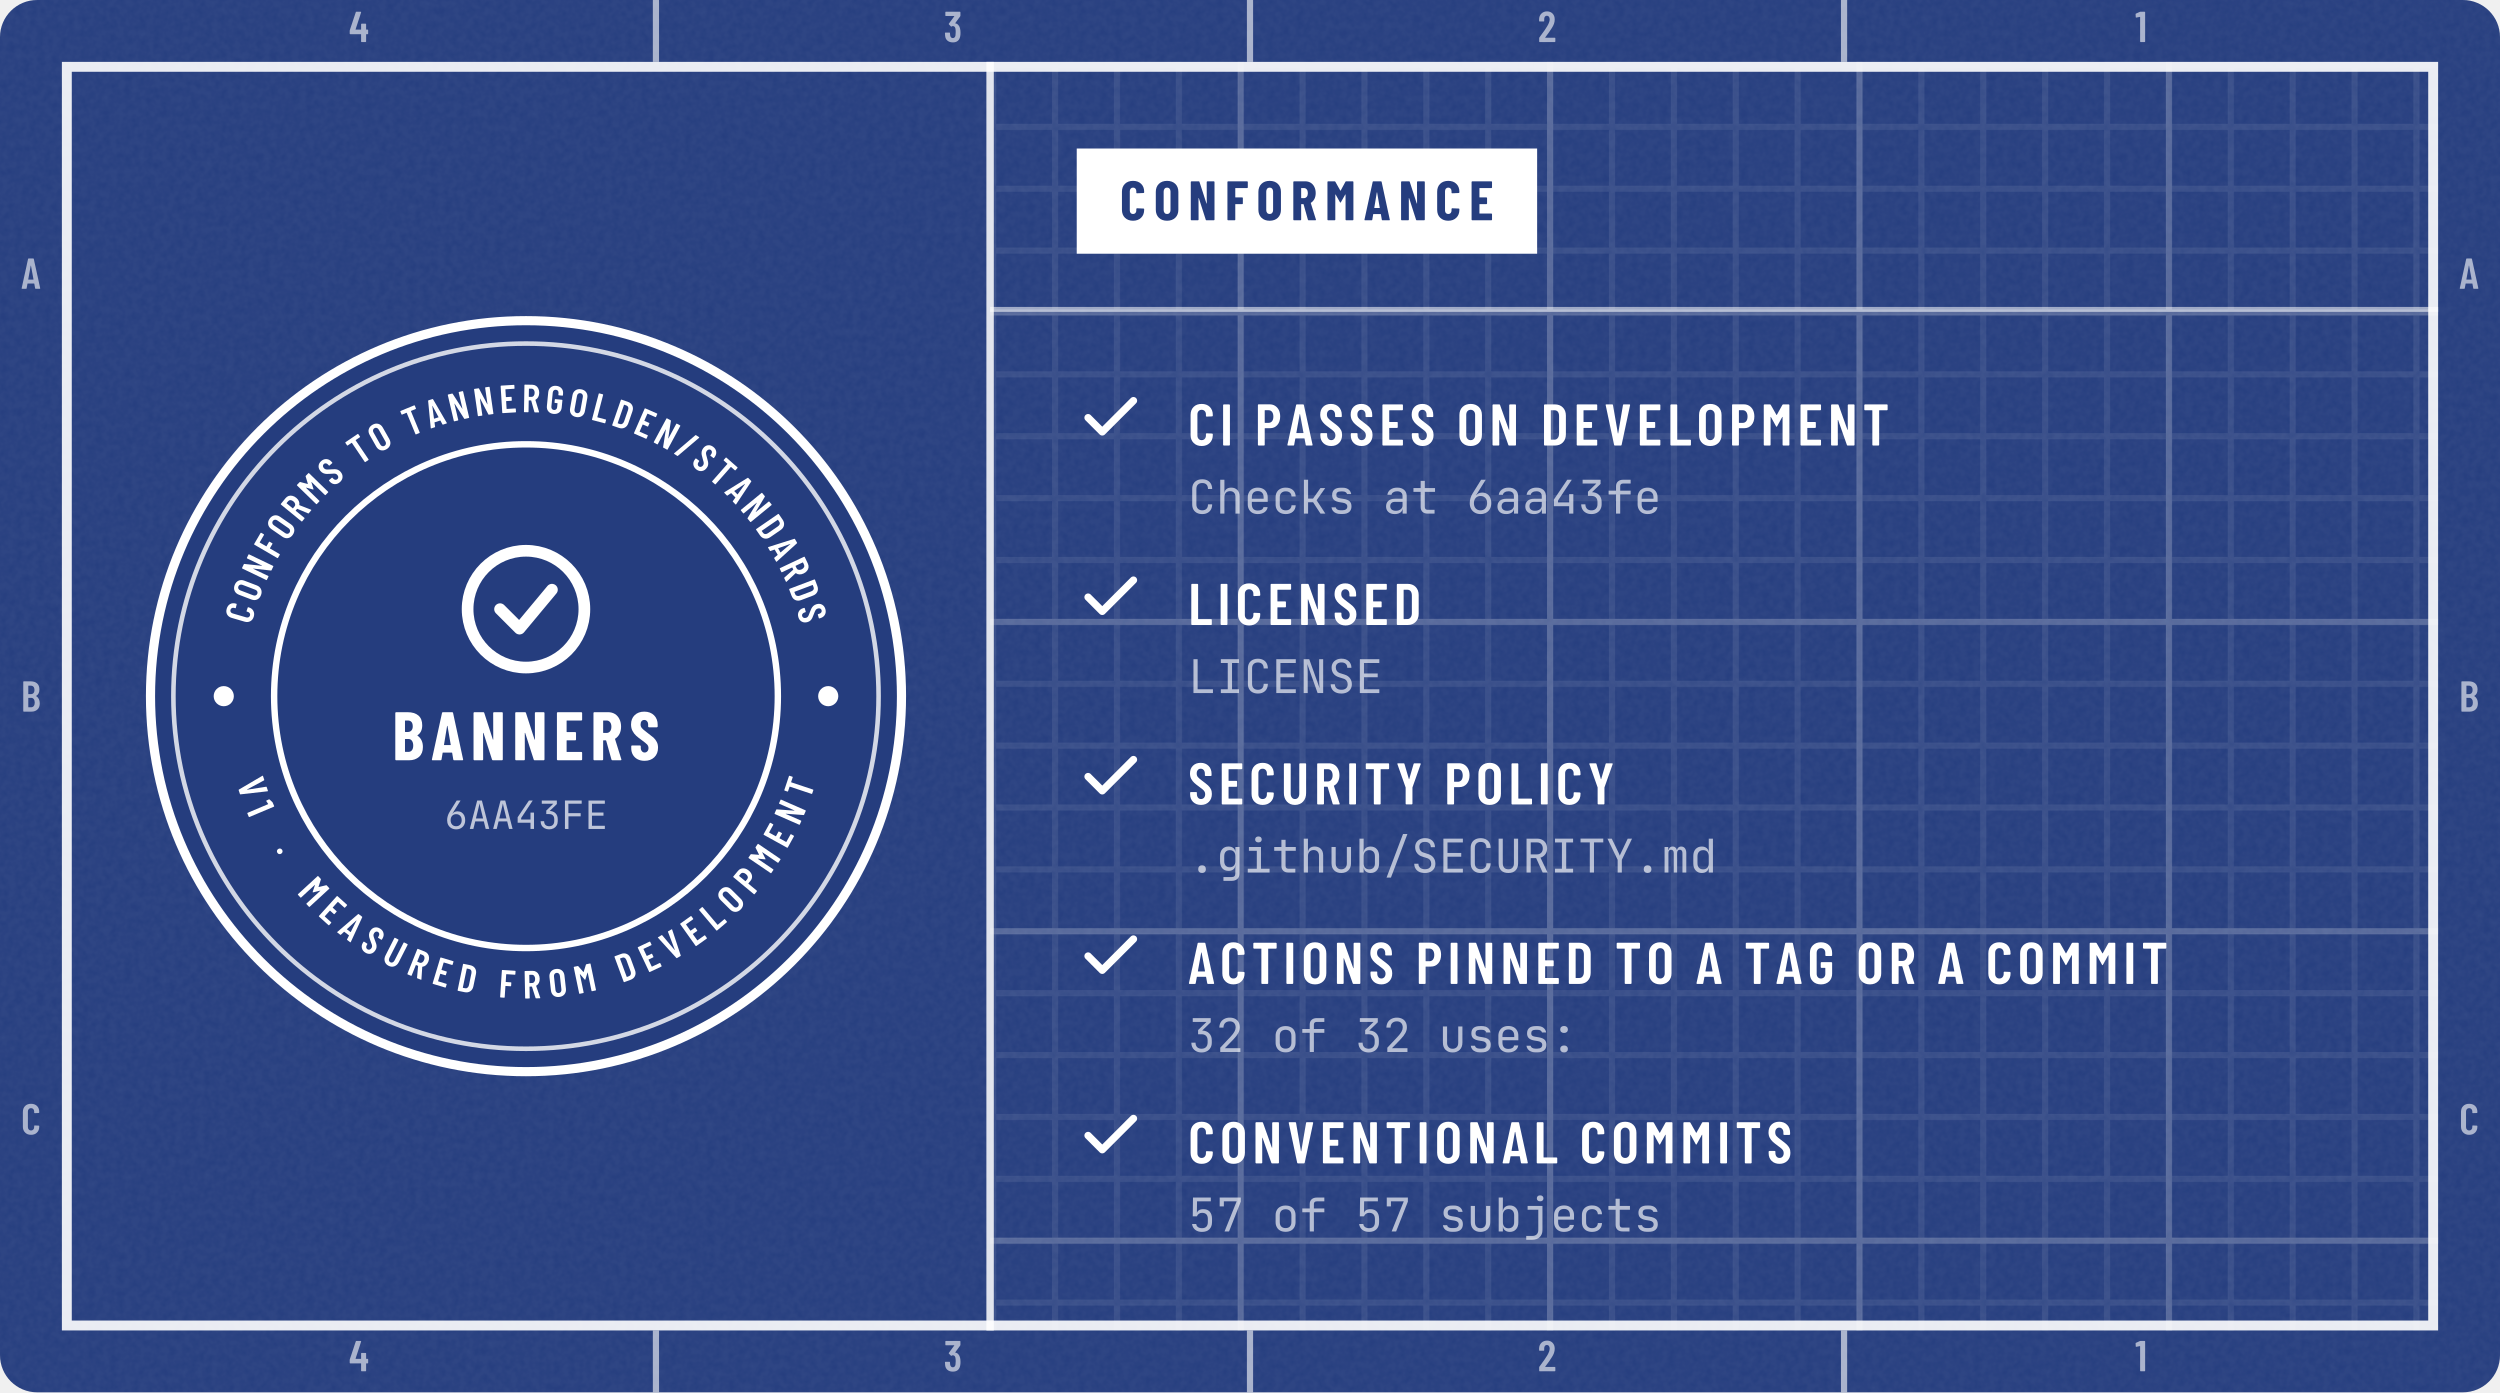
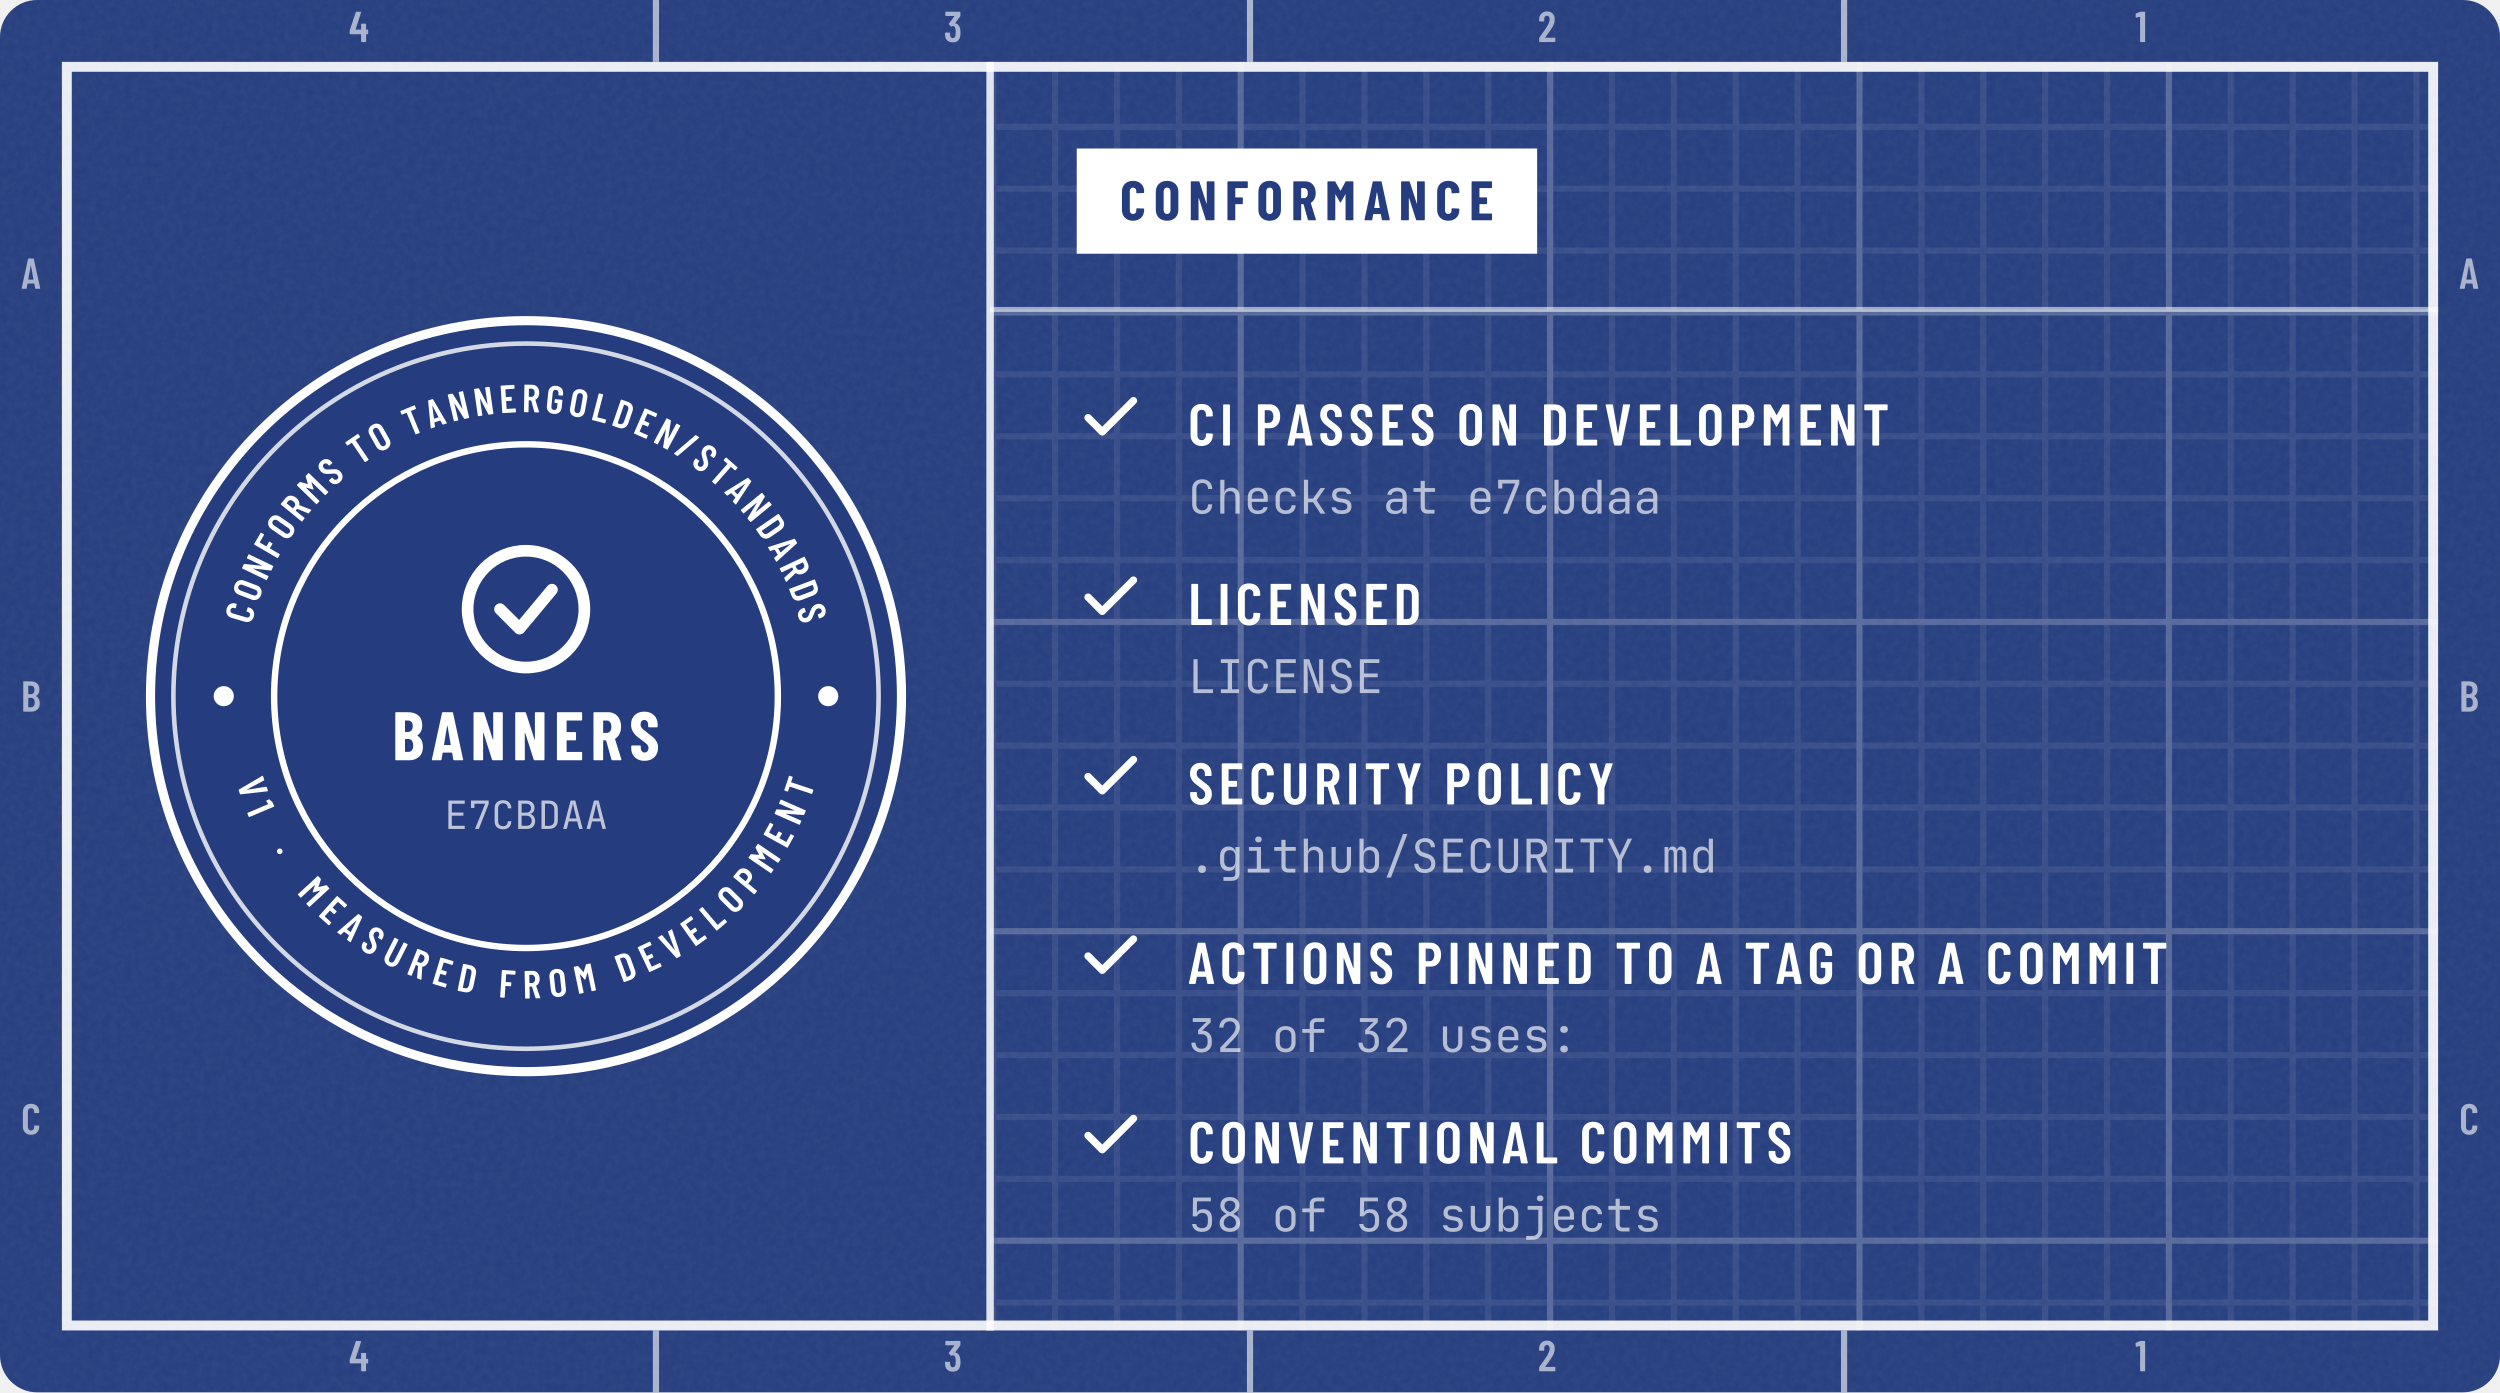
<svg xmlns="http://www.w3.org/2000/svg" width="404" height="225" viewBox="0 0 404 225" role="img" aria-labelledby="t d">
  <defs>
    <clipPath id="kc1">
      <rect x="0" y="0" width="404" height="225" rx="6" />
    </clipPath>
    <filter id="kn2" x="0" y="0" width="100%" height="100%">
      <feTurbulence type="fractalNoise" baseFrequency=".85" numOctaves="2" stitchTiles="stitch" />
      <feColorMatrix values="0 0 0 0 1 0 0 0 0 1 0 0 0 0 1 0 0 0 0.06 0" />
    </filter>
    <pattern id="kp3" width="10" height="10" patternUnits="userSpaceOnUse">
      <path d="M10 .5H.5V10" fill="none" stroke="#FFFFFF" stroke-opacity="0.075" />
    </pattern>
    <pattern id="kp4" width="50" height="50" patternUnits="userSpaceOnUse">
      <path d="M50 .5H.5V50" fill="none" stroke="#FFFFFF" stroke-opacity="0.16" />
    </pattern>
    <clipPath id="kc5">
      <path clip-rule="evenodd" d="M10 10h384v205h-384zM10 10h150v205h-150z" />
    </clipPath>
    <path id="m47" d="M21 14 226 690Q229 700 239 700H331Q337 700 340 696Q343 692 341 686L136 10Q133 0 123 0H31Q25 0 22 4Q19 8 21 14Z" />
    <path id="m49" d="M122 700H218Q223 700 226 696Q230 693 230 688V12Q230 7 226 4Q223 0 218 0H126Q121 0 118 4Q114 7 114 12V576Q114 578 112 580Q111 582 109 581L27 565H24Q13 565 13 576L10 643Q10 653 18 657L107 697Q114 700 122 700Z" />
    <path id="m50" d="M173 100H392Q397 100 400 96Q404 93 404 88V12Q404 7 400 4Q397 0 392 0H43Q38 0 34 4Q31 7 31 12V92Q31 101 36 107L75 160Q114 212 152 266Q189 320 215 363Q273 459 273 522Q273 562 256 585Q238 608 209 608Q180 608 163 586Q146 563 147 526V487Q147 482 144 478Q140 475 135 475H41Q36 475 32 478Q29 482 29 487V530Q33 610 84 659Q134 708 214 708Q293 708 342 656Q390 605 390 521Q390 471 373 422Q356 373 319 317Q294 277 260 229Q225 181 214 166Q184 126 170 106Q168 104 169 102Q170 100 173 100Z" />
    <path id="m51" d="M387 218Q387 169 380 134Q368 66 326 29Q283 -8 210 -8Q134 -8 86 32Q38 73 32 143Q30 165 28 207Q28 219 40 219H132Q144 219 144 207Q146 173 148 156Q153 125 169 108Q185 92 210 92Q234 92 250 108Q266 123 271 152Q276 182 276 230Q276 281 269 315Q263 341 248 355Q233 369 210 369Q195 369 183 360Q177 356 174 356Q172 356 166 360L119 408Q115 412 115 417Q115 421 118 425L243 595Q245 597 244 599Q242 601 239 601H49Q44 601 40 604Q37 608 37 613V688Q37 693 40 696Q44 700 49 700H373Q378 700 382 696Q385 693 385 688V609Q385 602 380 594L266 438Q262 432 268 431Q309 426 338 392Q368 358 378 307Q387 267 387 218Z" />
    <path id="m52" d="M443 275V194Q443 189 440 186Q436 182 431 182H401Q396 182 396 177V12Q396 7 392 4Q389 0 384 0H292Q287 0 284 4Q280 7 280 12V177Q280 182 275 182H29Q24 182 20 186Q17 189 17 194V259Q17 268 19 274L158 690Q161 700 171 700H271Q277 700 280 696Q283 693 281 686L153 293Q152 287 157 287H275Q280 287 280 292V412Q280 417 284 420Q287 424 292 424H384Q389 424 392 420Q396 417 396 412V292Q396 287 401 287H431Q436 287 440 284Q443 280 443 275Z" />
    <path id="m65" d="M325 11 306 116Q306 121 300 121H154Q148 121 148 116L129 11Q128 0 116 0H25Q11 0 14 13L162 689Q164 700 175 700H281Q292 700 294 689L442 13V9Q442 0 431 0H338Q326 0 325 11ZM171 212H282Q288 212 287 217L229 533Q228 536 226 536Q224 536 223 533L166 217Q165 212 171 212Z" />
    <path id="m66" d="M242 0H66Q61 0 58 4Q54 7 54 12V688Q54 693 58 696Q61 700 66 700H224Q319 700 373 652Q427 604 427 512Q427 409 354 365Q349 362 352 359Q391 334 413 292Q435 250 435 192Q435 100 382 50Q328 0 242 0ZM170 595V409Q170 404 175 404H226Q267 404 290 429Q313 454 313 500Q313 548 290 574Q267 600 226 600H175Q170 600 170 595ZM319 208Q319 260 296 290Q273 319 233 319H175Q170 319 170 314V106Q170 101 175 101H233Q273 101 296 129Q319 157 319 208Z" />
    <path id="m67" d="M42 180V521Q42 607 94 658Q145 708 230 708Q316 708 368 658Q420 607 420 521V509Q420 504 416 500Q413 496 408 496L315 492Q303 492 303 504V529Q303 564 283 586Q263 608 230 608Q198 608 178 586Q158 564 158 529V171Q158 136 178 114Q198 92 230 92Q263 92 283 114Q303 136 303 171V196Q303 201 306 204Q310 208 315 208L408 204Q413 204 416 200Q420 197 420 192V180Q420 95 368 44Q316 -8 230 -8Q145 -8 94 44Q42 95 42 180Z" />
    <path id="m68" d="M54 12V688Q54 693 58 696Q61 700 66 700H237Q323 700 374 648Q426 596 426 509V191Q426 104 374 52Q323 0 237 0H66Q61 0 58 4Q54 7 54 12ZM175 100 235 101Q268 101 288 128Q309 154 310 198V502Q310 547 290 574Q269 600 234 600H175Q170 600 170 595V105Q170 100 175 100Z" />
    <path id="m69" d="M391 600H175Q170 600 170 595V406Q170 401 175 401H303Q308 401 312 398Q315 394 315 389V312Q315 307 312 304Q308 300 303 300H175Q170 300 170 295V105Q170 100 175 100H391Q396 100 400 96Q403 93 403 88V12Q403 7 400 4Q396 0 391 0H66Q61 0 58 4Q54 7 54 12V688Q54 693 58 696Q61 700 66 700H391Q396 700 400 696Q403 693 403 688V612Q403 607 400 604Q396 600 391 600Z" />
    <path id="m70" d="M390 600H175Q170 600 170 595V406Q170 401 175 401H302Q307 401 310 398Q314 394 314 389V312Q314 307 310 304Q307 300 302 300H175Q170 300 170 295V12Q170 7 166 4Q163 0 158 0H66Q61 0 58 4Q54 7 54 12V688Q54 693 58 696Q61 700 66 700H390Q395 700 398 696Q402 693 402 688V612Q402 607 398 604Q395 600 390 600Z" />
    <path id="m71" d="M42 173V527Q42 609 94 658Q145 708 230 708Q315 708 368 658Q420 609 420 526V487Q420 482 416 478Q413 475 408 475H316Q311 475 308 478Q304 482 304 487V528Q304 564 284 586Q263 608 230 608Q197 608 177 586Q157 564 157 528V172Q157 136 177 114Q197 92 230 92Q263 92 284 114Q304 136 304 172V268Q304 273 299 273H238Q233 273 230 276Q226 280 226 285V358Q226 363 230 366Q233 370 238 370H408Q413 370 416 366Q420 363 420 358V173Q420 91 368 42Q315 -8 230 -8Q145 -8 94 42Q42 91 42 173Z" />
    <path id="m73" d="M54 12V688Q54 693 58 696Q61 700 66 700H158Q163 700 166 696Q170 693 170 688V12Q170 7 166 4Q163 0 158 0H66Q61 0 58 4Q54 7 54 12Z" />
    <path id="m76" d="M54 12V688Q54 693 58 696Q61 700 66 700H158Q163 700 166 696Q170 693 170 688V105Q170 100 175 100H391Q396 100 400 96Q403 93 403 88V12Q403 7 400 4Q396 0 391 0H66Q61 0 58 4Q54 7 54 12Z" />
    <path id="m77" d="M383 700H475Q480 700 484 696Q487 693 487 688V12Q487 7 484 4Q480 0 475 0H383Q378 0 374 4Q371 7 371 12V484Q371 488 369 488Q367 488 365 485L278 327Q273 319 269 319Q265 319 260 327L173 485Q171 488 169 488Q167 488 167 484V12Q167 7 164 4Q160 0 155 0H63Q58 0 54 4Q51 7 51 12V688Q51 693 54 696Q58 700 63 700H155Q165 700 170 692L267 521Q270 517 273 521L368 692Q373 700 383 700Z" />
    <path id="m78" d="M350 700H441Q446 700 450 696Q453 693 453 688V12Q453 7 450 4Q446 0 441 0H336Q326 0 323 10L174 434Q173 437 170 436Q168 436 168 433L169 12Q169 7 166 4Q162 0 157 0H66Q61 0 58 4Q54 7 54 12V688Q54 693 58 696Q61 700 66 700H169Q179 700 182 690L332 269Q333 266 336 266Q338 267 338 270V688Q338 693 342 696Q345 700 350 700Z" />
    <path id="m79" d="M42 182V518Q42 604 94 656Q147 708 233 708Q319 708 372 656Q425 604 425 518V182Q425 96 372 44Q319 -8 233 -8Q147 -8 94 44Q42 96 42 182ZM309 177V523Q309 561 288 584Q267 608 233 608Q199 608 178 584Q158 561 158 523V177Q158 139 178 116Q199 92 233 92Q267 92 288 116Q309 139 309 177Z" />
    <path id="m80" d="M432 495Q432 405 384 350Q337 295 259 295H174Q169 295 169 290V12Q169 7 166 4Q162 0 157 0H65Q60 0 56 4Q53 7 53 12V689Q53 694 56 698Q60 701 65 701H253Q306 701 346 675Q387 649 410 602Q432 555 432 495ZM316 492Q316 542 294 572Q271 601 234 601H174Q169 601 169 596V391Q169 386 174 386H234Q271 386 294 414Q316 443 316 492Z" />
    <path id="m82" d="M318 10 233 297Q231 301 228 301H175Q170 301 170 296V12Q170 7 166 4Q163 0 158 0H66Q61 0 58 4Q54 7 54 12V688Q54 693 58 696Q61 700 66 700H254Q307 700 348 674Q388 649 410 602Q433 556 433 496Q433 434 409 389Q385 344 342 321Q338 320 339 315L437 14Q438 12 438 9Q438 0 427 0H331Q321 0 318 10ZM170 595V396Q170 391 175 391H236Q272 391 294 419Q317 447 317 495Q317 543 294 572Q272 600 236 600H175Q170 600 170 595Z" />
    <path id="m83" d="M34 173V199Q34 204 38 208Q41 211 46 211H137Q142 211 146 208Q149 204 149 199V179Q149 140 168 116Q188 92 219 92Q250 92 270 114Q290 137 290 174Q290 200 279 219Q268 238 248 255Q228 272 184 304Q134 340 104 368Q73 396 52 436Q32 475 32 527Q32 610 82 659Q132 708 214 708Q297 708 348 656Q399 605 399 520V496Q399 491 396 488Q392 484 387 484H297Q292 484 288 488Q285 491 285 496V522Q285 561 266 584Q246 608 214 608Q184 608 165 586Q146 565 146 527Q146 491 166 466Q187 441 247 397Q308 352 339 324Q370 295 387 261Q404 227 404 180Q404 95 353 44Q302 -8 219 -8Q136 -8 85 42Q34 92 34 173Z" />
    <path id="m84" d="M425 688V612Q425 607 422 604Q418 600 413 600H286Q281 600 281 595V12Q281 7 278 4Q274 0 269 0H177Q172 0 168 4Q165 7 165 12V595Q165 600 160 600H40Q35 600 32 604Q28 607 28 612V688Q28 693 32 696Q35 700 40 700H413Q418 700 422 696Q425 693 425 688Z" />
    <path id="m85" d="M50 194V688Q50 693 54 696Q57 700 62 700H154Q159 700 162 696Q166 693 166 688V182Q166 142 186 117Q206 92 239 92Q272 92 292 117Q312 142 312 182V688Q312 693 316 696Q319 700 324 700H416Q421 700 424 696Q428 693 428 688V194Q428 103 376 48Q324 -8 239 -8Q153 -8 102 48Q50 103 50 194Z" />
    <path id="m86" d="M171 11 28 687 27 691Q27 700 38 700H139Q151 700 152 689L235 208Q236 205 238 205Q240 205 241 208L322 689Q323 700 335 700H433Q446 700 443 687L299 11Q297 0 286 0H184Q173 0 171 11Z" />
    <path id="m89" d="M170 13V286L169 292L30 686Q29 688 29 691Q29 700 40 700H136Q147 700 150 690L225 433Q226 430 228 430Q230 430 231 433L306 690Q309 700 320 700H416Q422 700 425 696Q428 693 426 686L287 292L286 286V13Q286 8 282 4Q279 1 274 1H182Q177 1 174 4Q170 8 170 13Z" />
    <path id="m183" d="M37 286Q37 317 57 337Q77 357 108 357Q139 357 158 337Q178 317 178 286Q178 255 158 235Q138 215 108 215Q77 215 57 235Q37 255 37 286Z" />
    <path id="j46" d="M300 -10Q262 -10 240 12Q217 34 217 71Q217 110 240 133Q262 156 300 156Q338 156 360 133Q383 110 383 71Q383 34 360 12Q338 -10 300 -10Z" />
    <path id="j47" d="M75 -110 430 830H525L170 -110Z" />
    <path id="j50" d="M92 0V92L315 329Q372 390 398 438Q424 485 424 529Q424 590 390 625Q357 660 299 660Q235 660 198 624Q162 588 162 525H72Q74 591 102 640Q131 688 182 714Q232 740 299 740Q365 740 414 714Q462 689 488 642Q514 595 514 530Q514 468 481 407Q448 346 373 268L193 82H526V0Z" />
    <path id="j51" d="M289 -10Q223 -10 174 16Q124 43 97 90Q70 137 70 200H160Q160 139 194 104Q229 70 290 70Q352 70 386 106Q420 142 420 200V252Q420 314 386 348Q352 382 290 382H215V472L396 648H100V730H487V640L303 462Q395 459 451 405Q510 348 510 252V200Q510 137 482 90Q455 43 405 16Q355 -10 289 -10Z" />
-     <path id="j52" d="M410 0V160H80V301L369 730H467L170 282V242H410V420H500V0Z" />
    <path id="j53" d="M298 -10Q209 -10 152 36Q95 82 85 160H175Q180 117 212 94Q244 70 299 70Q362 70 394 104Q425 138 425 200V271Q425 333 394 367Q362 401 300 401Q261 401 232 380Q203 360 190 326H100L105 730H489V648H192L189 405H192Q200 434 227 453Q264 480 327 480Q416 481 466 426Q515 370 515 271V200Q515 103 458 46Q401 -10 298 -10Z" />
-     <path id="j54" d="M301 -10Q231 -10 178 20Q126 49 97 102Q68 155 68 225Q68 280 84 333Q99 386 130 435L313 730H413L206 398L210 395Q229 423 262 438Q295 453 336 453Q396 453 440 425Q484 397 508 346Q532 295 532 225Q532 155 503 102Q474 49 422 20Q371 -10 301 -10ZM300 70Q364 70 403 112Q442 155 442 225Q442 295 403 338Q364 380 300 380Q236 380 197 338Q158 295 158 225Q158 155 197 112Q236 70 300 70Z" />
    <path id="j55" d="M185 0 446 648H170V540H80V730H535V642L282 0Z" />
+     <path id="j56" d="M300 -10Q233 -10 184 14Q134 37 107 81Q80 125 80 184Q80 249 116 296Q150 342 225 378Q162 413 131 451Q95 496 95 559Q95 615 120 656Q145 697 191 719Q237 741 300 741Q363 741 409 719Q455 697 480 656Q505 615 505 559Q505 496 469 452Q439 414 375 379Q450 343 484 298Q520 250 520 184Q520 95 460 42Q401 -10 300 -10ZM300 70Q361 70 396 102Q432 133 432 186Q432 229 409 264Q386 299 343 320L300 341L254 319Q213 299 190 264Q168 230 168 188Q168 134 204 102Q239 70 300 70ZM299 415 325 427Q369 448 393 482Q417 516 417 557Q417 605 386 633Q354 661 300 661Q246 661 214 632Q183 604 183 556Q183 516 206 482Q230 448 271 428Z" />
    <path id="j58" d="M300 410Q263 410 240 430Q217 451 217 485Q217 519 240 540Q263 560 300 560Q338 560 360 540Q383 519 383 485Q383 451 360 430Q338 410 300 410ZM300 -10Q263 -10 240 10Q217 31 217 65Q217 99 240 120Q263 140 300 140Q338 140 360 120Q383 99 383 65Q383 31 360 10Q338 -10 300 -10Z" />
    <path id="j65" d="M50 0 240 730H361L550 0H459L411 194H190L142 0ZM208 270H392L336 495Q320 559 311 602Q302 645 300 658Q298 645 289 602Q280 559 264 496Z" />
+     <path id="j66" d="M93 0V730H300Q400 730 456 680Q513 630 513 541Q513 491 492 454Q471 417 433 397Q419 390 404 386Q423 380 441 371Q483 348 506 305Q530 262 530 203Q530 141 504 95Q478 49 430 24Q382 0 315 0ZM181 81H305Q368 81 404 114Q441 148 441 206Q441 266 404 304Q368 341 305 341H181ZM181 419H299Q357 419 390 450Q424 481 424 534Q424 587 391 618Q358 649 300 649H181Z" />
    <path id="j67" d="M304 -10Q238 -10 190 15Q141 40 114 88Q88 135 88 200V530Q88 596 114 643Q141 690 190 715Q238 740 304 740Q370 740 418 714Q466 689 492 642Q518 595 518 530H428Q428 592 396 626Q363 659 304 659Q245 659 212 626Q178 593 178 531V200Q178 138 212 104Q245 71 304 71Q363 71 396 104Q428 138 428 200H518Q518 136 492 88Q466 41 418 16Q370 -10 304 -10Z" />
+     <path id="j68" d="M92 0V730H281Q352 730 404 703Q455 676 484 627Q512 578 512 511V220Q512 153 484 104Q455 54 404 27Q352 0 281 0ZM182 80H281Q347 80 384 117Q422 154 422 220V511Q422 576 384 613Q347 650 281 650H182Z" />
    <path id="j69" d="M100 0V730H520V648H189V422H485V341H189V82H520V0Z" />
-     <path id="j70" d="M95 0V731H525V649H183V406H499V324H185V0Z" />
    <path id="j73" d="M105 0V82H254V648H105V730H495V648H346V82H495V0Z" />
    <path id="j76" d="M115 0V730H205V82H535V0Z" />
    <path id="j78" d="M90 0V730H210L433 105Q431 130 428 166Q426 203 424 244Q423 284 423 320V730H510V0H390L168 625Q170 601 172 564Q174 528 176 488Q177 447 177 410V0Z" />
    <path id="j82" d="M92 0V730H318Q383 730 432 704Q481 677 508 630Q535 583 535 520Q535 446 496 393Q458 340 392 320L545 0H439L299 310H182V0ZM182 391H318Q374 391 408 426Q442 462 442 520Q442 579 408 614Q374 649 318 649H182Z" />
    <path id="j83" d="M304 -10Q232 -10 180 14Q129 38 101 83Q73 128 72 190H162Q162 135 200 103Q237 71 304 71Q367 71 402 102Q438 133 438 188Q438 232 414 265Q391 298 347 311L248 342Q173 365 132 419Q92 473 92 546Q92 605 118 648Q145 692 193 716Q241 741 306 741Q402 741 460 688Q518 634 519 545H429Q429 599 396 630Q364 660 305 660Q247 660 214 632Q182 604 182 554Q182 509 206 476Q230 443 275 429L375 397Q448 374 488 319Q528 264 528 190Q528 130 500 85Q472 40 422 15Q371 -10 304 -10Z" />
    <path id="j84" d="M255 0V649H55V731H545V649H345V0Z" />
    <path id="j85" d="M300 -10Q198 -10 144 46Q90 103 90 200V730H180V200Q180 140 210 105Q239 70 300 70Q360 70 390 105Q420 140 420 200V730H510V200Q510 102 456 46Q403 -10 300 -10Z" />
    <path id="j89" d="M255 0V273L35 730H128L273 430Q285 405 292 388Q299 370 301 362Q303 370 310 388Q318 405 330 430L472 730H565L345 273V0Z" />
    <path id="j97" d="M252 -10Q165 -10 115 34Q65 79 65 155Q65 232 115 276Q165 320 250 320H420V375Q420 426 390 454Q359 481 303 481Q254 481 221 460Q188 440 183 405H93Q102 476 160 518Q218 560 305 560Q400 560 455 511Q510 462 510 378V0H422V105H421Q416 56 376 25Q329 -10 252 -10ZM274 61Q338 61 379 93Q420 125 420 175V253H252Q207 253 181 228Q155 203 155 160Q155 114 186 88Q218 61 274 61Z" />
    <path id="j98" d="M332 -10Q264 -10 223 27Q189 57 183 105H182V0H92V730H182V570L180 445H183Q189 492 224 523Q265 560 332 560Q415 560 465 505Q515 450 515 355V194Q515 100 465 45Q415 -10 332 -10ZM302 68Q359 68 392 102Q425 136 425 200V350Q425 414 392 448Q359 482 302 482Q247 482 214 447Q182 412 182 350V200Q182 138 214 103Q247 68 302 68Z" />
    <path id="j99" d="M304 -10Q238 -10 188 15Q139 40 112 88Q85 135 85 200V350Q85 416 112 463Q139 510 188 535Q238 560 304 560Q399 560 457 509Q515 458 518 370H428Q425 423 392 452Q360 480 304 480Q245 480 210 446Q175 413 175 351V200Q175 138 210 104Q245 70 304 70Q360 70 392 99Q425 128 428 180H518Q515 92 457 41Q399 -10 304 -10Z" />
    <path id="j100" d="M268 -10Q186 -10 136 45Q85 100 85 194V355Q85 450 135 505Q185 560 268 560Q336 560 377 523Q411 492 417 445H420L418 570V730H508V0H418V105H417Q411 57 377 27Q336 -10 268 -10ZM298 68Q354 68 386 103Q418 138 418 200V350Q418 412 386 447Q354 482 298 482Q241 482 208 448Q175 414 175 350V200Q175 136 208 102Q241 68 298 68Z" />
    <path id="j101" d="M300 -10Q235 -10 186 16Q138 42 112 90Q85 137 85 200V350Q85 414 112 461Q138 508 186 534Q235 560 300 560Q365 560 414 534Q462 508 488 461Q515 414 515 350V253H173V200Q173 135 206 100Q239 66 300 66Q352 66 384 84Q416 103 423 140H513Q504 71 446 30Q387 -10 300 -10ZM427 321V350Q427 415 394 450Q362 485 300 485Q239 485 206 450Q173 415 173 350V321Z" />
    <path id="j102" d="M220 0V413H60V495H220V590Q220 655 261 692Q302 730 374 730H535V648H374Q343 648 326 634Q310 619 310 590V495H535V413H310V0Z" />
    <path id="j103" d="M161 -180V-98H336Q378 -98 398 -79Q417 -60 417 -20V50L419 150H417Q413 101 378 70Q338 35 271 35Q186 35 137 90Q88 146 88 240V356Q88 450 137 505Q186 560 271 560Q338 560 378 525Q413 494 417 445H418V550H507V-20Q507 -94 462 -137Q416 -180 335 -180ZM298 113Q354 113 386 148Q418 183 418 245V350Q418 412 386 447Q354 482 298 482Q241 482 210 448Q178 414 178 350V245Q178 181 210 147Q241 113 298 113Z" />
    <path id="j104" d="M92 0V730H182V445H183Q189 495 221 525Q260 560 329 560Q412 560 461 509Q510 458 510 370V0H420V360Q420 419 388 452Q357 484 303 484Q247 484 214 449Q182 414 182 350V0Z" />
    <path id="j105" d="M85 0V82H280V468H110V550H370V82H555V0ZM315 649Q282 649 263 666Q244 683 244 712Q244 742 263 760Q282 777 315 777Q348 777 367 760Q386 742 386 712Q386 683 367 666Q348 649 315 649Z" />
    <path id="j106" d="M85 -180V-97H214Q276 -97 310 -64Q345 -30 345 31V468H115V550H435V31Q435 -66 375 -123Q315 -180 214 -180ZM385 649Q352 649 333 666Q314 683 314 712Q314 742 333 760Q352 777 385 777Q418 777 437 760Q456 742 456 712Q456 683 437 666Q418 649 385 649Z" />
    <path id="j107" d="M95 0V730H185V323H291L451 550H554L369 288L557 0H452L292 245H185V0Z" />
    <path id="j109" d="M66 0V550H145V484H151Q156 513 174 533Q198 560 240 560Q286 560 311 526Q324 509 330 484H334Q339 513 358 533Q383 560 425 560Q477 560 506 521Q534 482 534 418V0H451V419Q451 453 436 472Q422 491 394 491Q367 491 352 472Q336 454 336 420V0H264V419Q264 454 248 472Q233 491 205 491Q177 491 163 472Q149 454 149 420V0Z" />
    <path id="j111" d="M300 -8Q234 -8 186 17Q138 42 112 90Q85 137 85 202V348Q85 414 112 461Q138 508 186 533Q234 558 300 558Q366 558 414 533Q462 508 488 461Q515 414 515 349V202Q515 137 488 90Q462 42 414 17Q366 -8 300 -8ZM300 72Q359 72 392 105Q425 138 425 202V348Q425 412 392 445Q359 478 300 478Q242 478 208 445Q175 412 175 348V202Q175 138 208 105Q242 72 300 72Z" />
    <path id="j115" d="M283 -8Q227 -8 186 10Q144 27 120 59Q95 91 90 135H180Q186 106 212 89Q239 72 283 72H325Q378 72 404 94Q430 115 430 151Q430 186 406 206Q383 227 337 234L263 246Q182 260 142 296Q103 333 103 403Q103 477 150 518Q197 558 291 558H329Q408 558 456 521Q504 484 514 421H424Q418 447 394 462Q370 478 329 478H291Q240 478 216 459Q193 440 193 402Q193 368 213 352Q233 336 276 329L350 317Q439 303 480 265Q520 227 520 155Q520 79 472 36Q423 -8 325 -8Z" />
    <path id="j116" d="M360 0Q289 0 250 38Q210 76 210 145V468H55V550H210V705H300V550H520V468H300V145Q300 82 360 82H510V0Z" />
    <path id="j117" d="M299 -10Q204 -10 147 46Q90 103 90 200V550H180V200Q180 138 212 104Q244 69 299 69Q355 69 388 104Q420 138 420 200V550H510V200Q510 103 452 46Q394 -10 299 -10Z" />
    <path id="n65" d="M325 11 309 107Q309 112 303 112H176Q170 112 170 107L154 11Q153 0 141 0H24Q11 0 14 13L161 689Q163 700 174 700H309Q320 700 322 689L468 13L469 9Q469 0 458 0H338Q326 0 325 11ZM194 221H284Q289 221 288 226L241 499Q240 502 238 502Q236 502 235 499L190 226Q190 221 194 221Z" />
    <path id="n66" d="M245 0H56Q51 0 48 4Q44 7 44 12V688Q44 693 48 696Q51 700 56 700H223Q323 700 380 652Q436 604 436 509Q436 410 368 365Q364 362 367 359Q446 303 446 193Q446 100 390 50Q334 0 245 0ZM185 574V417Q185 412 190 412H226Q260 412 279 434Q298 455 298 494Q298 535 280 557Q261 579 226 579H190Q185 579 185 574ZM305 214Q305 258 286 284Q267 310 235 310H190Q185 310 185 305V127Q185 122 190 122H234Q267 122 286 146Q305 170 305 214Z" />
    <path id="n67" d="M34 189V513Q34 602 88 655Q143 708 233 708Q324 708 378 655Q433 602 433 513V502Q433 497 430 494Q426 490 421 490L304 485Q292 485 292 496V522Q292 551 276 569Q260 587 233 587Q207 587 191 569Q175 551 175 522V177Q175 148 191 130Q207 113 233 113Q260 113 276 130Q292 148 292 177V204Q292 209 296 212Q299 216 304 216L421 211Q426 211 430 208Q433 204 433 199V189Q433 99 378 46Q323 -8 233 -8Q143 -8 88 46Q34 99 34 189Z" />
    <path id="n69" d="M399 579H190Q185 579 185 574V416Q185 411 190 411H310Q315 411 318 408Q322 404 322 399V302Q322 297 318 294Q315 290 310 290H190Q185 290 185 285V126Q185 121 190 121H399Q404 121 408 118Q411 114 411 109V12Q411 7 408 4Q404 0 399 0H56Q51 0 48 4Q44 7 44 12V688Q44 693 48 696Q51 700 56 700H399Q404 700 408 696Q411 693 411 688V591Q411 586 408 582Q404 579 399 579Z" />
    <path id="n70" d="M398 579H190Q185 579 185 574V416Q185 411 190 411H309Q314 411 318 408Q321 404 321 399V302Q321 297 318 294Q314 290 309 290H190Q185 290 185 285V12Q185 7 182 4Q178 0 173 0H56Q51 0 48 4Q44 7 44 12V688Q44 693 48 696Q51 700 56 700H398Q403 700 406 696Q410 693 410 688V591Q410 586 406 582Q403 579 398 579Z" />
    <path id="n77" d="M379 700H495Q500 700 504 696Q507 693 507 688V12Q507 7 504 4Q500 0 495 0H378Q373 0 370 4Q366 7 366 12V461Q366 465 364 465Q362 465 360 462L282 324Q277 316 274 316Q271 316 266 324L188 462Q186 465 184 465Q182 465 182 461V12Q182 7 178 4Q175 0 170 0H53Q48 0 44 4Q41 7 41 12V688Q41 693 44 696Q48 700 53 700H168Q178 700 183 692L272 533Q275 529 278 533L364 692Q368 700 379 700Z" />
    <path id="n78" d="M342 700H458Q463 700 466 696Q470 693 470 688V12Q470 7 466 4Q463 0 458 0H326Q316 0 313 10L189 397Q188 400 186 400Q183 399 183 396L184 12Q184 7 180 4Q177 0 172 0H56Q51 0 48 4Q44 7 44 12V688Q44 693 48 696Q51 700 56 700H187Q197 700 200 690L325 303Q326 300 328 300Q331 301 331 304L330 688Q330 693 334 696Q337 700 342 700Z" />
    <path id="n79" d="M34 190V510Q34 600 89 654Q144 708 236 708Q328 708 384 654Q439 600 439 510V190Q439 100 384 46Q328 -8 236 -8Q144 -8 89 46Q34 100 34 190ZM298 184V516Q298 548 281 568Q264 587 236 587Q208 587 192 568Q175 548 175 516V184Q175 152 192 132Q208 113 236 113Q264 113 281 132Q298 152 298 184Z" />
    <path id="n82" d="M306 10 229 286Q227 290 224 290H190Q185 290 185 285V12Q185 7 182 4Q178 0 173 0H56Q51 0 48 4Q44 7 44 12V688Q44 693 48 696Q51 700 56 700H258Q313 700 356 674Q399 647 422 599Q446 551 446 489Q446 430 424 385Q401 340 361 315Q359 314 358 312Q357 311 358 309L450 14L451 10Q451 0 440 0H320Q309 0 306 10ZM185 574V403Q185 398 190 398H235Q266 398 286 422Q305 447 305 488Q305 530 286 554Q266 579 235 579H190Q185 579 185 574Z" />
    <path id="n83" d="M30 175V204Q30 209 34 212Q37 216 42 216H157Q162 216 166 212Q169 209 169 204V182Q169 151 185 132Q201 113 225 113Q249 113 265 131Q281 149 281 178Q281 208 261 230Q241 251 183 293Q133 329 102 357Q71 385 49 426Q27 467 27 521Q27 606 80 657Q133 708 220 708Q308 708 362 655Q415 602 415 516V492Q415 487 412 484Q408 480 403 480H288Q283 480 280 484Q276 487 276 492V519Q276 550 260 568Q245 587 220 587Q196 587 181 570Q166 552 166 521Q166 491 185 468Q204 445 260 404Q322 358 354 330Q385 301 402 266Q420 232 420 184Q420 96 366 44Q312 -8 224 -8Q166 -8 122 15Q78 38 54 80Q30 121 30 175Z" />
  </defs>
  <rect y="0" width="404" height="225" rx="6" fill="#253D7E" />
  <rect y="0" width="404" height="225" clip-path="url(#kc1)" filter="url(#kn2)" />
  <g clip-path="url(#kc5)">
    <rect y="0" width="404" height="225" fill="url(#kp3)" />
    <rect y="0" width="404" height="225" fill="url(#kp4)" />
  </g>
  <rect x="10.8" y="10.8" width="382.4" height="203.4" fill="none" stroke="#FFFFFF" stroke-opacity="0.9" stroke-width="1.6" />
  <path d="M106 0V10M106 215V225M202 0V10M202 215V225M298 0V10M298 215V225" stroke="#FFFFFF" stroke-opacity="0.6" />
  <g transform="scale(0.007 -0.007)" fill="#FFFFFF" fill-opacity="0.6">
    <use href="#m52" x="8056" y="-971" />
    <use href="#m52" x="8056" y="-31657" />
    <use href="#m51" x="21787" y="-971" />
    <use href="#m51" x="21787" y="-31657" />
    <use href="#m50" x="35502" y="-971" />
    <use href="#m50" x="35502" y="-31657" />
    <use href="#m49" x="49292" y="-971" />
    <use href="#m49" x="49292" y="-31657" />
    <use href="#m65" x="486" y="-6667" />
    <use href="#m65" x="56772" y="-6667" />
    <use href="#m66" x="483" y="-16429" />
    <use href="#m66" x="56769" y="-16429" />
    <use href="#m67" x="486" y="-26190" />
    <use href="#m67" x="56772" y="-26190" />
  </g>
  <path d="M160 10V215" stroke="#FFFFFF" stroke-opacity="0.85" stroke-width="1.2" />
  <g transform="translate(85 112.5) scale(0.74) translate(-85 -112.5)">
    <circle cx="85" cy="112.5" r="82" fill="#253D7E" stroke="#FFFFFF" stroke-width="2" />
    <circle cx="85" cy="112.5" r="77" fill="none" stroke="#FFFFFF" stroke-opacity="0.8" />
    <circle cx="85" cy="112.5" r="55" fill="none" stroke="#FFFFFF" stroke-width="1.4" />
    <g fill="#FFFFFF">
      <use href="#m67" transform="translate(85 112.5) rotate(-73.72) translate(-1.97 -62) scale(0.0086 -0.0086)" />
      <use href="#m79" transform="translate(85 112.5) rotate(-69.12) translate(-2.01 -62) scale(0.0086 -0.0086)" />
      <use href="#m78" transform="translate(85 112.5) rotate(-64.33) translate(-2.18 -62) scale(0.0086 -0.0086)" />
      <use href="#m70" transform="translate(85 112.5) rotate(-59.74) translate(-1.78 -62) scale(0.0086 -0.0086)" />
      <use href="#m79" transform="translate(85 112.5) rotate(-55.31) translate(-2.01 -62) scale(0.0086 -0.0086)" />
      <use href="#m82" transform="translate(85 112.5) rotate(-50.7) translate(-1.98 -62) scale(0.0086 -0.0086)" />
      <use href="#m77" transform="translate(85 112.5) rotate(-45.8) translate(-2.31 -62) scale(0.0086 -0.0086)" />
      <use href="#m83" transform="translate(85 112.5) rotate(-41.02) translate(-1.87 -62) scale(0.0086 -0.0086)" />
      <use href="#m84" transform="translate(85 112.5) rotate(-34.06) translate(-1.94 -62) scale(0.0086 -0.0086)" />
      <use href="#m79" transform="translate(85 112.5) rotate(-29.48) translate(-2.01 -62) scale(0.0086 -0.0086)" />
      <use href="#m84" transform="translate(85 112.5) rotate(-22.39) translate(-1.94 -62) scale(0.0086 -0.0086)" />
      <use href="#m65" transform="translate(85 112.5) rotate(-17.86) translate(-1.96 -62) scale(0.0086 -0.0086)" />
      <use href="#m78" transform="translate(85 112.5) rotate(-13.11) translate(-2.18 -62) scale(0.0086 -0.0086)" />
      <use href="#m78" transform="translate(85 112.5) rotate(-8.16) translate(-2.18 -62) scale(0.0086 -0.0086)" />
      <use href="#m69" transform="translate(85 112.5) rotate(-3.49) translate(-1.87 -62) scale(0.0086 -0.0086)" />
      <use href="#m82" transform="translate(85 112.5) rotate(0.99) translate(-1.98 -62) scale(0.0086 -0.0086)" />
      <use href="#m71" transform="translate(85 112.5) rotate(5.59) translate(-1.99 -62) scale(0.0086 -0.0086)" />
      <use href="#m79" transform="translate(85 112.5) rotate(10.2) translate(-2.01 -62) scale(0.0086 -0.0086)" />
      <use href="#m76" transform="translate(85 112.5) rotate(14.63) translate(-1.78 -62) scale(0.0086 -0.0086)" />
      <use href="#m68" transform="translate(85 112.5) rotate(19.08) translate(-2.03 -62) scale(0.0086 -0.0086)" />
      <use href="#m69" transform="translate(85 112.5) rotate(23.61) translate(-1.87 -62) scale(0.0086 -0.0086)" />
      <use href="#m78" transform="translate(85 112.5) rotate(28.28) translate(-2.18 -62) scale(0.0086 -0.0086)" />
      <use href="#m47" transform="translate(85 112.5) rotate(32.75) translate(-1.66 -62) scale(0.0086 -0.0086)" />
      <use href="#m83" transform="translate(85 112.5) rotate(36.93) translate(-1.87 -62) scale(0.0086 -0.0086)" />
      <use href="#m84" transform="translate(85 112.5) rotate(41.38) translate(-1.94 -62) scale(0.0086 -0.0086)" />
      <use href="#m65" transform="translate(85 112.5) rotate(45.91) translate(-1.96 -62) scale(0.0086 -0.0086)" />
      <use href="#m78" transform="translate(85 112.5) rotate(50.66) translate(-2.18 -62) scale(0.0086 -0.0086)" />
      <use href="#m68" transform="translate(85 112.5) rotate(55.47) translate(-2.03 -62) scale(0.0086 -0.0086)" />
      <use href="#m65" transform="translate(85 112.5) rotate(60.09) translate(-1.96 -62) scale(0.0086 -0.0086)" />
      <use href="#m82" transform="translate(85 112.5) rotate(64.65) translate(-1.98 -62) scale(0.0086 -0.0086)" />
      <use href="#m68" transform="translate(85 112.5) rotate(69.28) translate(-2.03 -62) scale(0.0086 -0.0086)" />
      <use href="#m83" transform="translate(85 112.5) rotate(73.81) translate(-1.87 -62) scale(0.0086 -0.0086)" />
    </g>
    <g fill="#FFFFFF">
      <use href="#m86" transform="translate(85 112.5) rotate(71.49) translate(-2.03 66.02) scale(0.0086 -0.0086)" />
      <use href="#m49" transform="translate(85 112.5) rotate(67.09) translate(-1.18 66.02) scale(0.0086 -0.0086)" />
      <use href="#m183" transform="translate(85 112.5) rotate(57.79) translate(-0.92 66.02) scale(0.0086 -0.0086)" />
      <use href="#m77" transform="translate(85 112.5) rotate(47.4) translate(-2.31 66.02) scale(0.0086 -0.0086)" />
      <use href="#m69" transform="translate(85 112.5) rotate(42.07) translate(-1.87 66.02) scale(0.0086 -0.0086)" />
      <use href="#m65" transform="translate(85 112.5) rotate(37.07) translate(-1.96 66.02) scale(0.0086 -0.0086)" />
      <use href="#m83" transform="translate(85 112.5) rotate(32.08) translate(-1.87 66.02) scale(0.0086 -0.0086)" />
      <use href="#m85" transform="translate(85 112.5) rotate(27) translate(-2.06 66.02) scale(0.0086 -0.0086)" />
      <use href="#m82" transform="translate(85 112.5) rotate(21.81) translate(-1.98 66.02) scale(0.0086 -0.0086)" />
      <use href="#m69" transform="translate(85 112.5) rotate(16.79) translate(-1.87 66.02) scale(0.0086 -0.0086)" />
      <use href="#m68" transform="translate(85 112.5) rotate(11.73) translate(-2.03 66.02) scale(0.0086 -0.0086)" />
      <use href="#m70" transform="translate(85 112.5) rotate(3.77) translate(-1.78 66.02) scale(0.0086 -0.0086)" />
      <use href="#m82" transform="translate(85 112.5) rotate(-1.16) translate(-1.98 66.02) scale(0.0086 -0.0086)" />
      <use href="#m79" transform="translate(85 112.5) rotate(-6.31) translate(-2.01 66.02) scale(0.0086 -0.0086)" />
      <use href="#m77" transform="translate(85 112.5) rotate(-11.77) translate(-2.31 66.02) scale(0.0086 -0.0086)" />
      <use href="#m68" transform="translate(85 112.5) rotate(-20.24) translate(-2.03 66.02) scale(0.0086 -0.0086)" />
      <use href="#m69" transform="translate(85 112.5) rotate(-25.3) translate(-1.87 66.02) scale(0.0086 -0.0086)" />
      <use href="#m86" transform="translate(85 112.5) rotate(-30.36) translate(-2.03 66.02) scale(0.0086 -0.0086)" />
      <use href="#m69" transform="translate(85 112.5) rotate(-35.41) translate(-1.87 66.02) scale(0.0086 -0.0086)" />
      <use href="#m76" transform="translate(85 112.5) rotate(-40.24) translate(-1.78 66.02) scale(0.0086 -0.0086)" />
      <use href="#m79" transform="translate(85 112.5) rotate(-45.2) translate(-2.01 66.02) scale(0.0086 -0.0086)" />
      <use href="#m80" transform="translate(85 112.5) rotate(-50.33) translate(-1.97 66.02) scale(0.0086 -0.0086)" />
      <use href="#m77" transform="translate(85 112.5) rotate(-55.75) translate(-2.31 66.02) scale(0.0086 -0.0086)" />
      <use href="#m69" transform="translate(85 112.5) rotate(-61.09) translate(-1.87 66.02) scale(0.0086 -0.0086)" />
      <use href="#m78" transform="translate(85 112.5) rotate(-66.29) translate(-2.18 66.02) scale(0.0086 -0.0086)" />
      <use href="#m84" transform="translate(85 112.5) rotate(-71.56) translate(-1.94 66.02) scale(0.0086 -0.0086)" />
    </g>
    <circle cx="19" cy="112.5" r="2.2" fill="#FFFFFF" />
    <circle cx="151" cy="112.5" r="2.2" fill="#FFFFFF" />
    <g transform="translate(68 76.5) scale(1.4167)" fill="none" stroke="#FFFFFF" stroke-width="1.8" stroke-linecap="round" stroke-linejoin="round">
      <circle cx="12" cy="12" r="9" />
      <path d="M8 12l3 3 5-6" />
    </g>
    <g transform="translate(55.8 126.5) scale(0.015 -0.015)" fill="#FFFFFF">
      <use href="#n66" x="0" />
      <use href="#n65" x="563" />
      <use href="#n78" x="1139" />
      <use href="#n78" x="1746" />
      <use href="#n69" x="2353" />
      <use href="#n82" x="2885" />
      <use href="#n83" x="3449" />
    </g>
    <g transform="translate(67.2 141.5) scale(0.0085 -0.0085)" fill="#FFFFFF" fill-opacity="0.7">
-       <use href="#j54" x="0" />
-       <use href="#j65" x="600" />
-       <use href="#j65" x="1200" />
-       <use href="#j52" x="1800" />
-       <use href="#j51" x="2400" />
-       <use href="#j70" x="3000" />
-       <use href="#j69" x="3600" />
+       <use href="#j69" x="0" />
+       <use href="#j55" x="600" />
+       <use href="#j67" x="1200" />
+       <use href="#j66" x="1800" />
+       <use href="#j68" x="2400" />
+       <use href="#j65" x="3000" />
+       <use href="#j65" x="3600" />
    </g>
  </g>
  <rect x="174" y="24" width="74.4" height="17" fill="#FFFFFF" />
  <g transform="translate(181 35.6) scale(0.009 -0.009)" fill="#253D7E">
    <use href="#n67" x="0" />
    <use href="#n79" x="608" />
    <use href="#n78" x="1226" />
    <use href="#n70" x="1884" />
    <use href="#n79" x="2450" />
    <use href="#n82" x="3067" />
    <use href="#n77" x="3683" />
    <use href="#n65" x="4375" />
    <use href="#n78" x="5002" />
    <use href="#n67" x="5660" />
    <use href="#n69" x="6268" />
  </g>
  <path d="M160 50H394" fill="none" stroke="#FFFFFF" stroke-opacity="0.55" stroke-width=".8" />
  <g transform="translate(174 62) scale(0.4583)" fill="none" stroke="#FFFFFF" stroke-width="2.6" stroke-linecap="round" stroke-linejoin="round">
    <path d="M20 6L9 17l-5-5" />
  </g>
  <g transform="translate(192 72) scale(0.0095 -0.0095)" fill="#FFFFFF">
    <use href="#m67" x="0" />
    <use href="#m73" x="541" />
    <use href="#m80" x="1134" />
    <use href="#m65" x="1675" />
    <use href="#m83" x="2215" />
    <use href="#m83" x="2733" />
    <use href="#m69" x="3251" />
    <use href="#m83" x="3771" />
    <use href="#m79" x="4573" />
    <use href="#m78" x="5124" />
    <use href="#m68" x="6000" />
    <use href="#m69" x="6556" />
    <use href="#m86" x="7075" />
    <use href="#m69" x="7630" />
    <use href="#m76" x="8150" />
    <use href="#m79" x="8649" />
    <use href="#m80" x="9200" />
    <use href="#m77" x="9741" />
    <use href="#m69" x="10363" />
    <use href="#m78" x="10883" />
    <use href="#m84" x="11474" />
  </g>
  <g transform="translate(192 83) scale(0.0075 -0.0075)" fill="#FFFFFF" fill-opacity="0.65">
    <use href="#j67" x="0" />
    <use href="#j104" x="600" />
    <use href="#j101" x="1200" />
    <use href="#j99" x="1800" />
    <use href="#j107" x="2400" />
    <use href="#j115" x="3000" />
    <use href="#j97" x="4200" />
    <use href="#j116" x="4800" />
-     <use href="#j54" x="6000" />
-     <use href="#j97" x="6600" />
-     <use href="#j97" x="7200" />
-     <use href="#j52" x="7800" />
-     <use href="#j51" x="8400" />
-     <use href="#j102" x="9000" />
-     <use href="#j101" x="9600" />
+     <use href="#j101" x="6000" />
+     <use href="#j55" x="6600" />
+     <use href="#j99" x="7200" />
+     <use href="#j98" x="7800" />
+     <use href="#j100" x="8400" />
+     <use href="#j97" x="9000" />
+     <use href="#j97" x="9600" />
  </g>
  <g transform="translate(174 91) scale(0.4583)" fill="none" stroke="#FFFFFF" stroke-width="2.6" stroke-linecap="round" stroke-linejoin="round">
    <path d="M20 6L9 17l-5-5" />
  </g>
  <g transform="translate(192 101) scale(0.0095 -0.0095)" fill="#FFFFFF">
    <use href="#m76" x="0" />
    <use href="#m73" x="499" />
    <use href="#m67" x="807" />
    <use href="#m69" x="1349" />
    <use href="#m78" x="1868" />
    <use href="#m83" x="2459" />
    <use href="#m69" x="2977" />
    <use href="#m68" x="3496" />
  </g>
  <g transform="translate(192 112) scale(0.0075 -0.0075)" fill="#FFFFFF" fill-opacity="0.65">
    <use href="#j76" x="0" />
    <use href="#j73" x="600" />
    <use href="#j67" x="1200" />
    <use href="#j69" x="1800" />
    <use href="#j78" x="2400" />
    <use href="#j83" x="3000" />
    <use href="#j69" x="3600" />
  </g>
  <g transform="translate(174 120) scale(0.4583)" fill="none" stroke="#FFFFFF" stroke-width="2.6" stroke-linecap="round" stroke-linejoin="round">
    <path d="M20 6L9 17l-5-5" />
  </g>
  <g transform="translate(192 130) scale(0.0095 -0.0095)" fill="#FFFFFF">
    <use href="#m83" x="0" />
    <use href="#m69" x="518" />
    <use href="#m67" x="1037" />
    <use href="#m85" x="1579" />
    <use href="#m82" x="2141" />
    <use href="#m73" x="2686" />
    <use href="#m84" x="2994" />
    <use href="#m89" x="3530" />
    <use href="#m80" x="4355" />
    <use href="#m79" x="4896" />
    <use href="#m76" x="5447" />
    <use href="#m73" x="5947" />
    <use href="#m67" x="6255" />
    <use href="#m89" x="6796" />
  </g>
  <g transform="translate(192 141) scale(0.0075 -0.0075)" fill="#FFFFFF" fill-opacity="0.65">
    <use href="#j46" x="0" />
    <use href="#j103" x="600" />
    <use href="#j105" x="1200" />
    <use href="#j116" x="1800" />
    <use href="#j104" x="2400" />
    <use href="#j117" x="3000" />
    <use href="#j98" x="3600" />
    <use href="#j47" x="4200" />
    <use href="#j83" x="4800" />
    <use href="#j69" x="5400" />
    <use href="#j67" x="6000" />
    <use href="#j85" x="6600" />
    <use href="#j82" x="7200" />
    <use href="#j73" x="7800" />
    <use href="#j84" x="8400" />
    <use href="#j89" x="9000" />
    <use href="#j46" x="9600" />
    <use href="#j109" x="10200" />
    <use href="#j100" x="10800" />
  </g>
  <g transform="translate(174 149) scale(0.4583)" fill="none" stroke="#FFFFFF" stroke-width="2.6" stroke-linecap="round" stroke-linejoin="round">
    <path d="M20 6L9 17l-5-5" />
  </g>
  <g transform="translate(192 159) scale(0.0095 -0.0095)" fill="#FFFFFF">
    <use href="#m65" x="0" />
    <use href="#m67" x="540" />
    <use href="#m84" x="1081" />
    <use href="#m73" x="1618" />
    <use href="#m79" x="1926" />
    <use href="#m78" x="2477" />
    <use href="#m83" x="3068" />
    <use href="#m80" x="3871" />
    <use href="#m73" x="4412" />
    <use href="#m78" x="4720" />
    <use href="#m78" x="5311" />
    <use href="#m69" x="5903" />
    <use href="#m68" x="6422" />
    <use href="#m84" x="7262" />
    <use href="#m79" x="7798" />
    <use href="#m65" x="8634" />
    <use href="#m84" x="9458" />
    <use href="#m65" x="9994" />
    <use href="#m71" x="10535" />
    <use href="#m79" x="11365" />
    <use href="#m82" x="11916" />
    <use href="#m65" x="12746" />
    <use href="#m67" x="13570" />
    <use href="#m79" x="14111" />
    <use href="#m77" x="14663" />
    <use href="#m77" x="15285" />
    <use href="#m73" x="15907" />
    <use href="#m84" x="16215" />
  </g>
  <g transform="translate(192 170) scale(0.0075 -0.0075)" fill="#FFFFFF" fill-opacity="0.65">
    <use href="#j51" x="0" />
    <use href="#j50" x="600" />
    <use href="#j111" x="1800" />
    <use href="#j102" x="2400" />
    <use href="#j51" x="3600" />
    <use href="#j50" x="4200" />
    <use href="#j117" x="5400" />
    <use href="#j115" x="6000" />
    <use href="#j101" x="6600" />
    <use href="#j115" x="7200" />
    <use href="#j58" x="7800" />
  </g>
  <g transform="translate(174 178) scale(0.4583)" fill="none" stroke="#FFFFFF" stroke-width="2.6" stroke-linecap="round" stroke-linejoin="round">
    <path d="M20 6L9 17l-5-5" />
  </g>
  <g transform="translate(192 188) scale(0.0095 -0.0095)" fill="#FFFFFF">
    <use href="#m67" x="0" />
    <use href="#m79" x="541" />
    <use href="#m78" x="1092" />
    <use href="#m86" x="1684" />
    <use href="#m69" x="2239" />
    <use href="#m78" x="2758" />
    <use href="#m84" x="3349" />
    <use href="#m73" x="3885" />
    <use href="#m79" x="4194" />
    <use href="#m78" x="4745" />
    <use href="#m65" x="5336" />
    <use href="#m76" x="5876" />
    <use href="#m67" x="6660" />
    <use href="#m79" x="7201" />
    <use href="#m77" x="7752" />
    <use href="#m77" x="8374" />
    <use href="#m73" x="8997" />
    <use href="#m84" x="9305" />
    <use href="#m83" x="9841" />
  </g>
  <g transform="translate(192 199) scale(0.0075 -0.0075)" fill="#FFFFFF" fill-opacity="0.65">
    <use href="#j53" x="0" />
-     <use href="#j55" x="600" />
+     <use href="#j56" x="600" />
    <use href="#j111" x="1800" />
    <use href="#j102" x="2400" />
    <use href="#j53" x="3600" />
-     <use href="#j55" x="4200" />
+     <use href="#j56" x="4200" />
    <use href="#j115" x="5400" />
    <use href="#j117" x="6000" />
    <use href="#j98" x="6600" />
    <use href="#j106" x="7200" />
    <use href="#j101" x="7800" />
    <use href="#j99" x="8400" />
    <use href="#j116" x="9000" />
    <use href="#j115" x="9600" />
  </g>
</svg>
